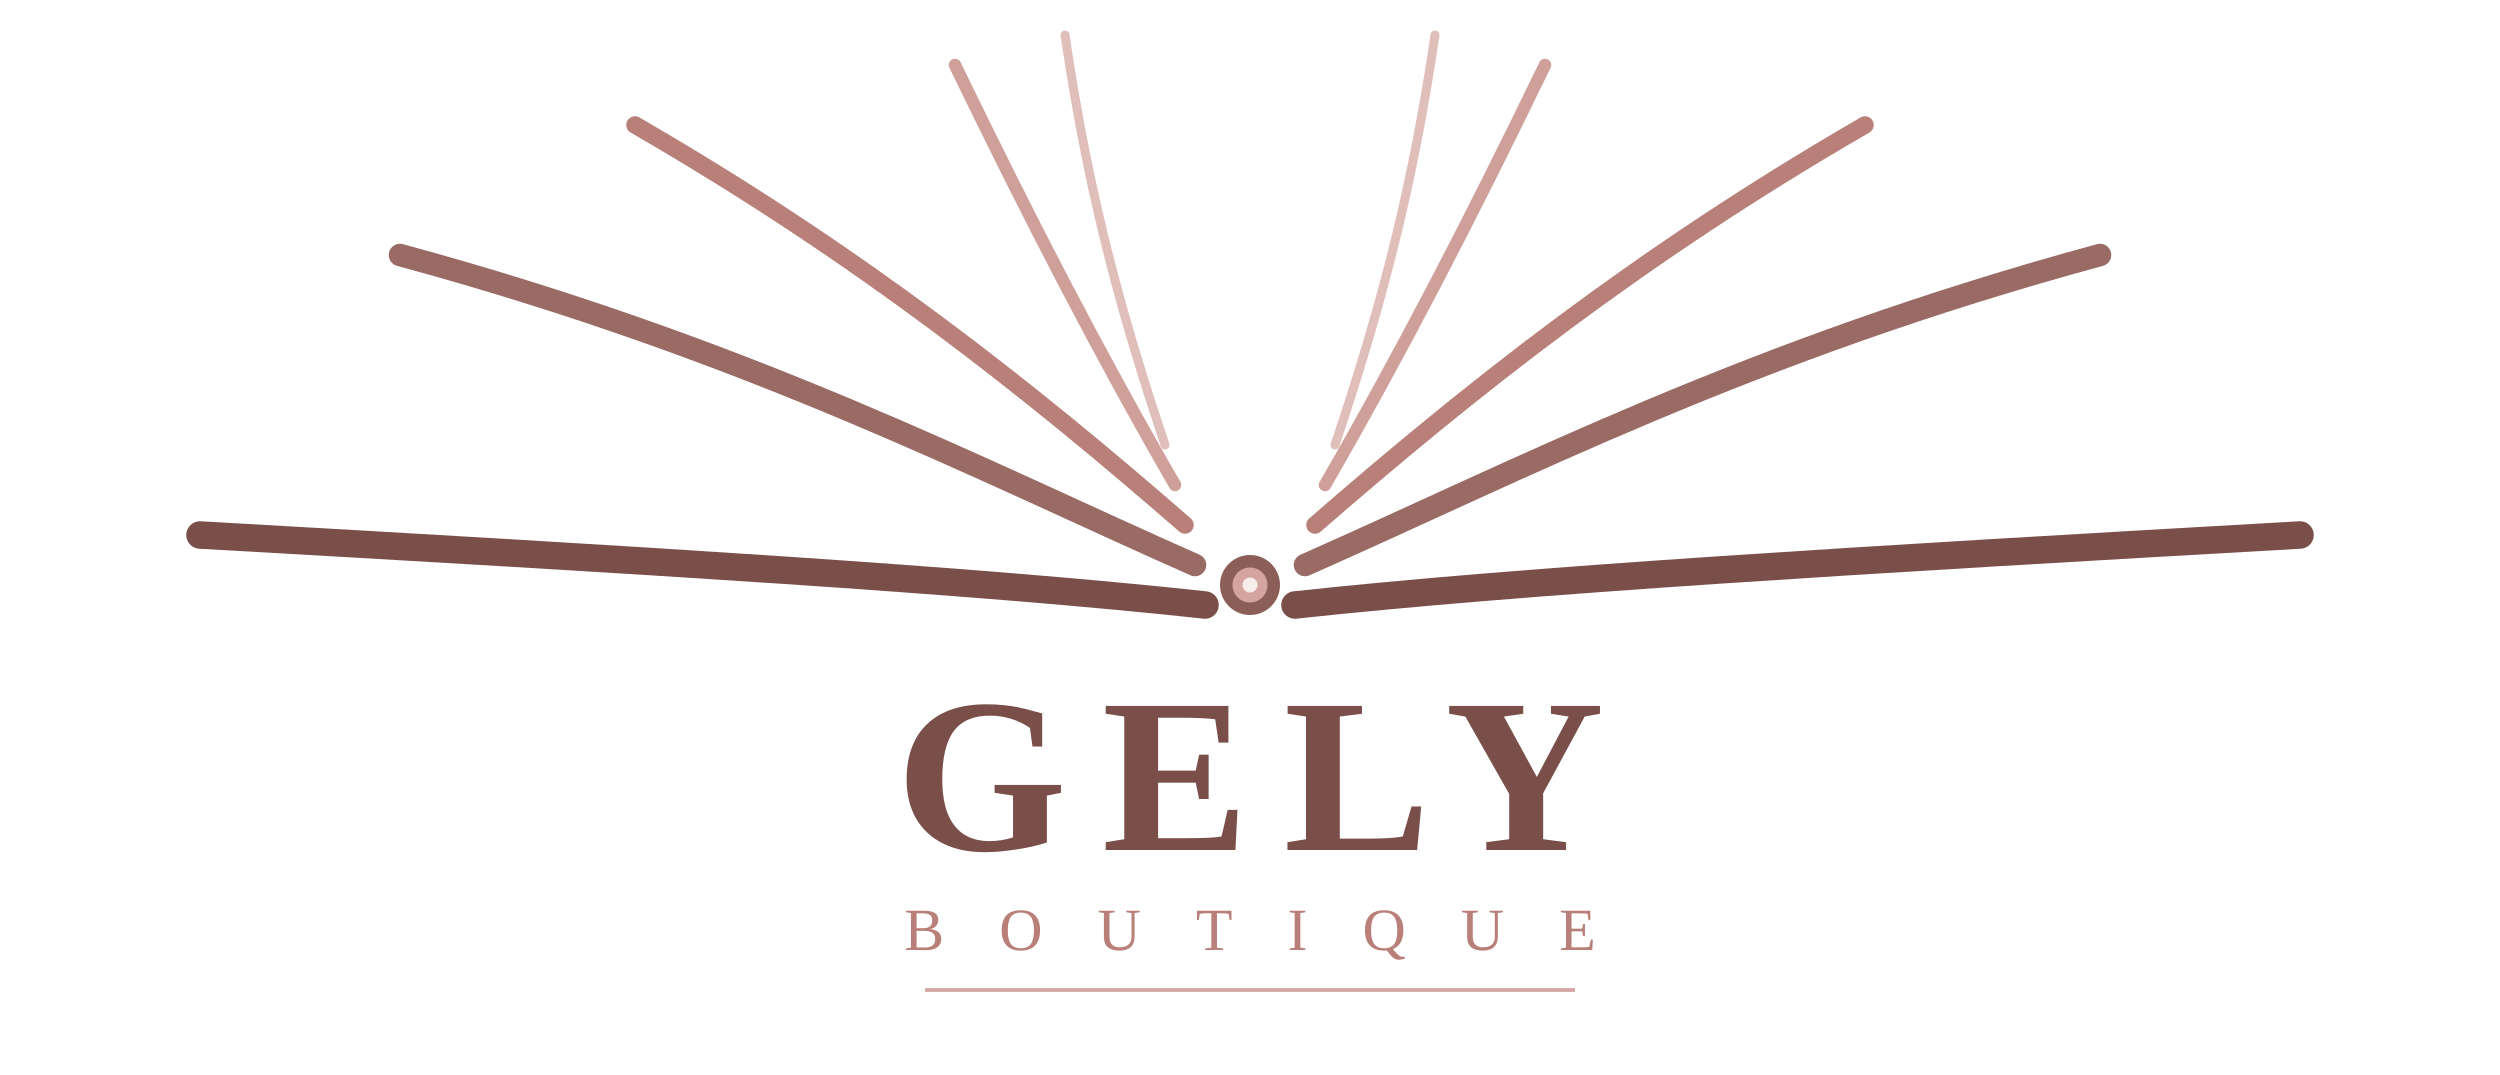
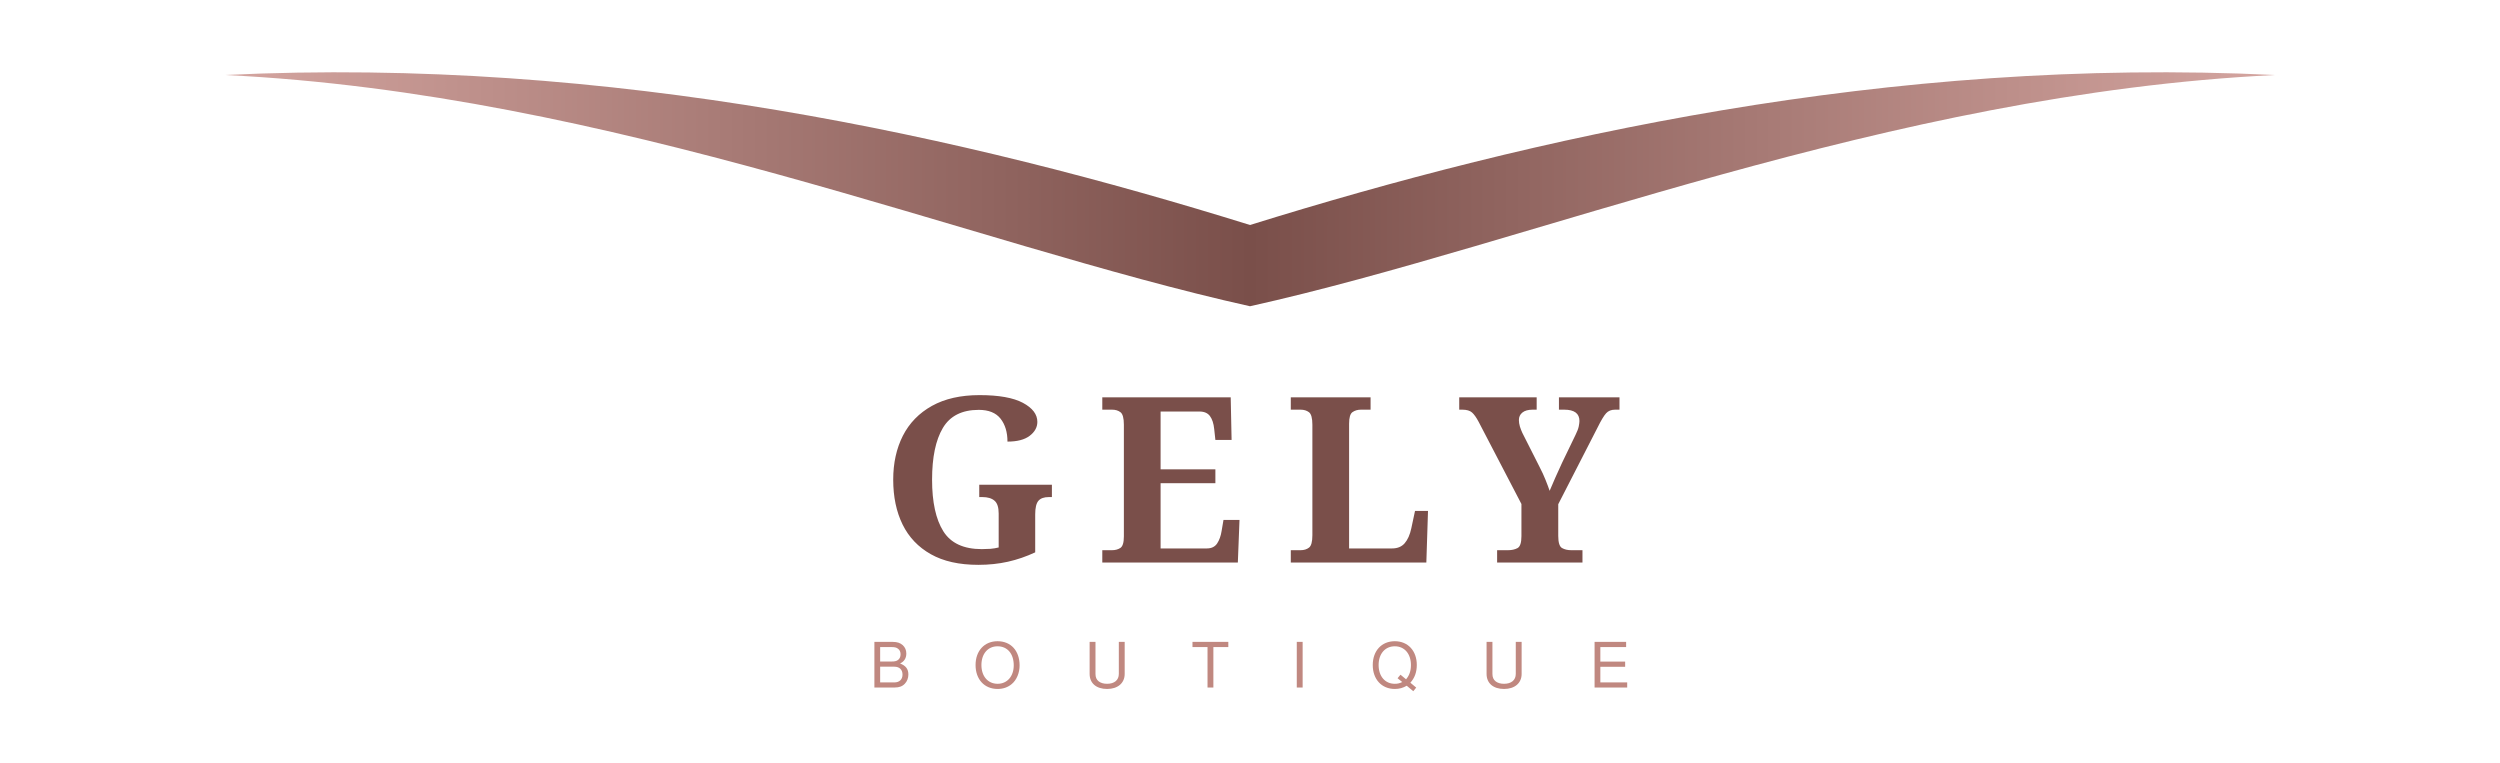
- <svg xmlns="http://www.w3.org/2000/svg" viewBox="0 0 500 215" width="500" height="215">
-   <path d="M 241,121 C 195,116 128,112 40,107" fill="none" stroke="#7A4F4A" stroke-width="5.5" stroke-linecap="round" />
-   <path d="M 239,113 C 196,94 150,70 80,51" fill="none" stroke="#9A6B65" stroke-width="4.5" stroke-linecap="round" />
-   <path d="M 237,105 C 206,78 172,51 127,25" fill="none" stroke="#B88078" stroke-width="3.5" stroke-linecap="round" />
-   <path d="M 235,97 C 220,71 206,44 191,13" fill="none" stroke="#CFA09A" stroke-width="2.5" stroke-linecap="round" />
-   <path d="M 233,89 C 225,65 218,41 213,7" fill="none" stroke="#E0BFBA" stroke-width="1.8" stroke-linecap="round" />
-   <path d="M 259,121 C 305,116 372,112 460,107" fill="none" stroke="#7A4F4A" stroke-width="5.5" stroke-linecap="round" />
-   <path d="M 261,113 C 304,94 350,70 420,51" fill="none" stroke="#9A6B65" stroke-width="4.5" stroke-linecap="round" />
-   <path d="M 263,105 C 294,78 328,51 373,25" fill="none" stroke="#B88078" stroke-width="3.5" stroke-linecap="round" />
-   <path d="M 265,97 C 280,71 294,44 309,13" fill="none" stroke="#CFA09A" stroke-width="2.5" stroke-linecap="round" />
-   <path d="M 267,89 C 275,65 282,41 287,7" fill="none" stroke="#E0BFBA" stroke-width="1.8" stroke-linecap="round" />
-   <circle cx="250" cy="117" r="6" fill="#8C5E58" />
-   <circle cx="250" cy="117" r="3.5" fill="#D4A5A0" />
-   <circle cx="250" cy="117" r="1.5" fill="#F7EDEB" />
-   <text x="250" y="170" text-anchor="middle" font-family="Georgia,'Times New Roman',serif" font-size="44" font-weight="bold" fill="#7A4F4A" letter-spacing="7">GELY</text>
-   <text x="250" y="190" text-anchor="middle" font-family="Georgia,'Times New Roman',serif" font-size="12" fill="#B88078" letter-spacing="11">BOUTIQUE</text>
-   <line x1="185" y1="198" x2="315" y2="198" stroke="#D4A5A0" stroke-width="0.75" />
+ <svg xmlns="http://www.w3.org/2000/svg" viewBox="0 0 400 122">
+   <defs>
+     <linearGradient id="lw" x1="200" y1="0" x2="36" y2="0" gradientUnits="userSpaceOnUse">
+       <stop offset="0%" stop-color="#7A4F4A" />
+       <stop offset="100%" stop-color="#D4A5A0" />
+     </linearGradient>
+     <linearGradient id="rw" x1="200" y1="0" x2="364" y2="0" gradientUnits="userSpaceOnUse">
+       <stop offset="0%" stop-color="#7A4F4A" />
+       <stop offset="100%" stop-color="#D4A5A0" />
+     </linearGradient>
+   </defs>
+   <path d="M 200,36 C 155,22 98,9 36,12 C 98,15 155,39 200,49 Z" fill="url(#lw)" />
+   <path d="M 200,36 C 245,22 302,9 364,12 C 302,15 245,39 200,49 Z" fill="url(#rw)" />
+   <text x="200" y="90" text-anchor="middle" font-family="'Playfair Display', Georgia, serif" font-size="37" font-weight="700" fill="#7A4F4A" letter-spacing="6">GELY</text>
+   <text x="200" y="110" text-anchor="middle" font-family="'Nunito', Helvetica, Arial, sans-serif" font-size="10" font-weight="400" fill="#C08880" letter-spacing="10">BOUTIQUE</text>
</svg>
